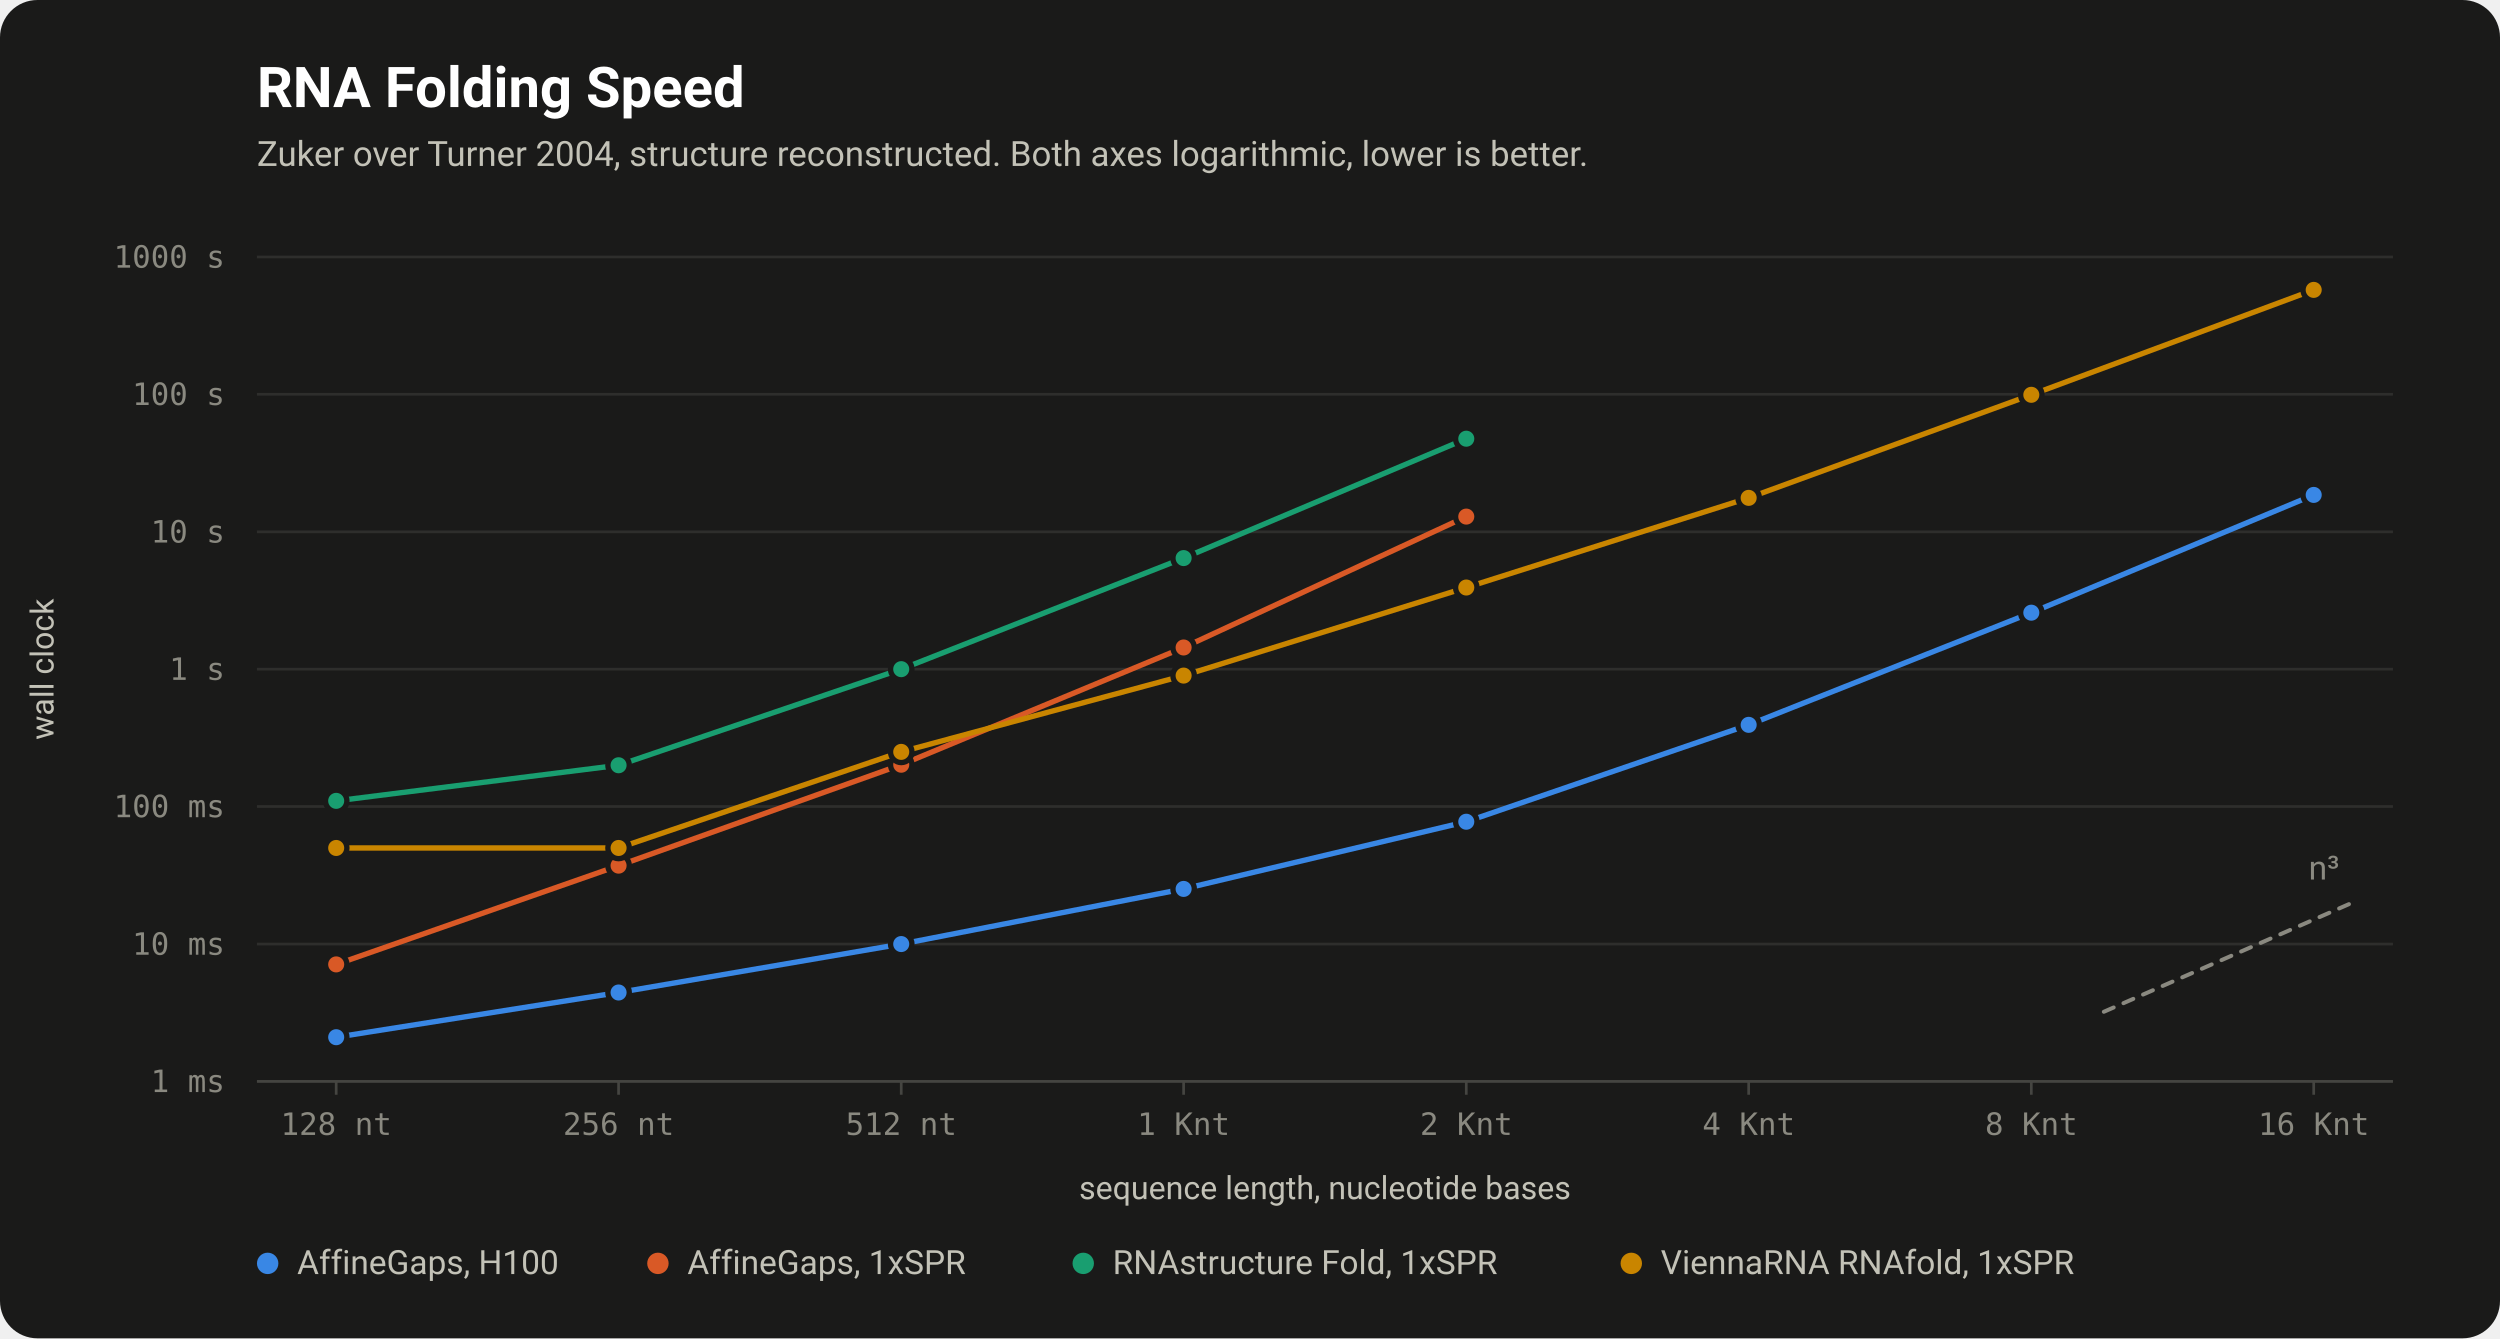
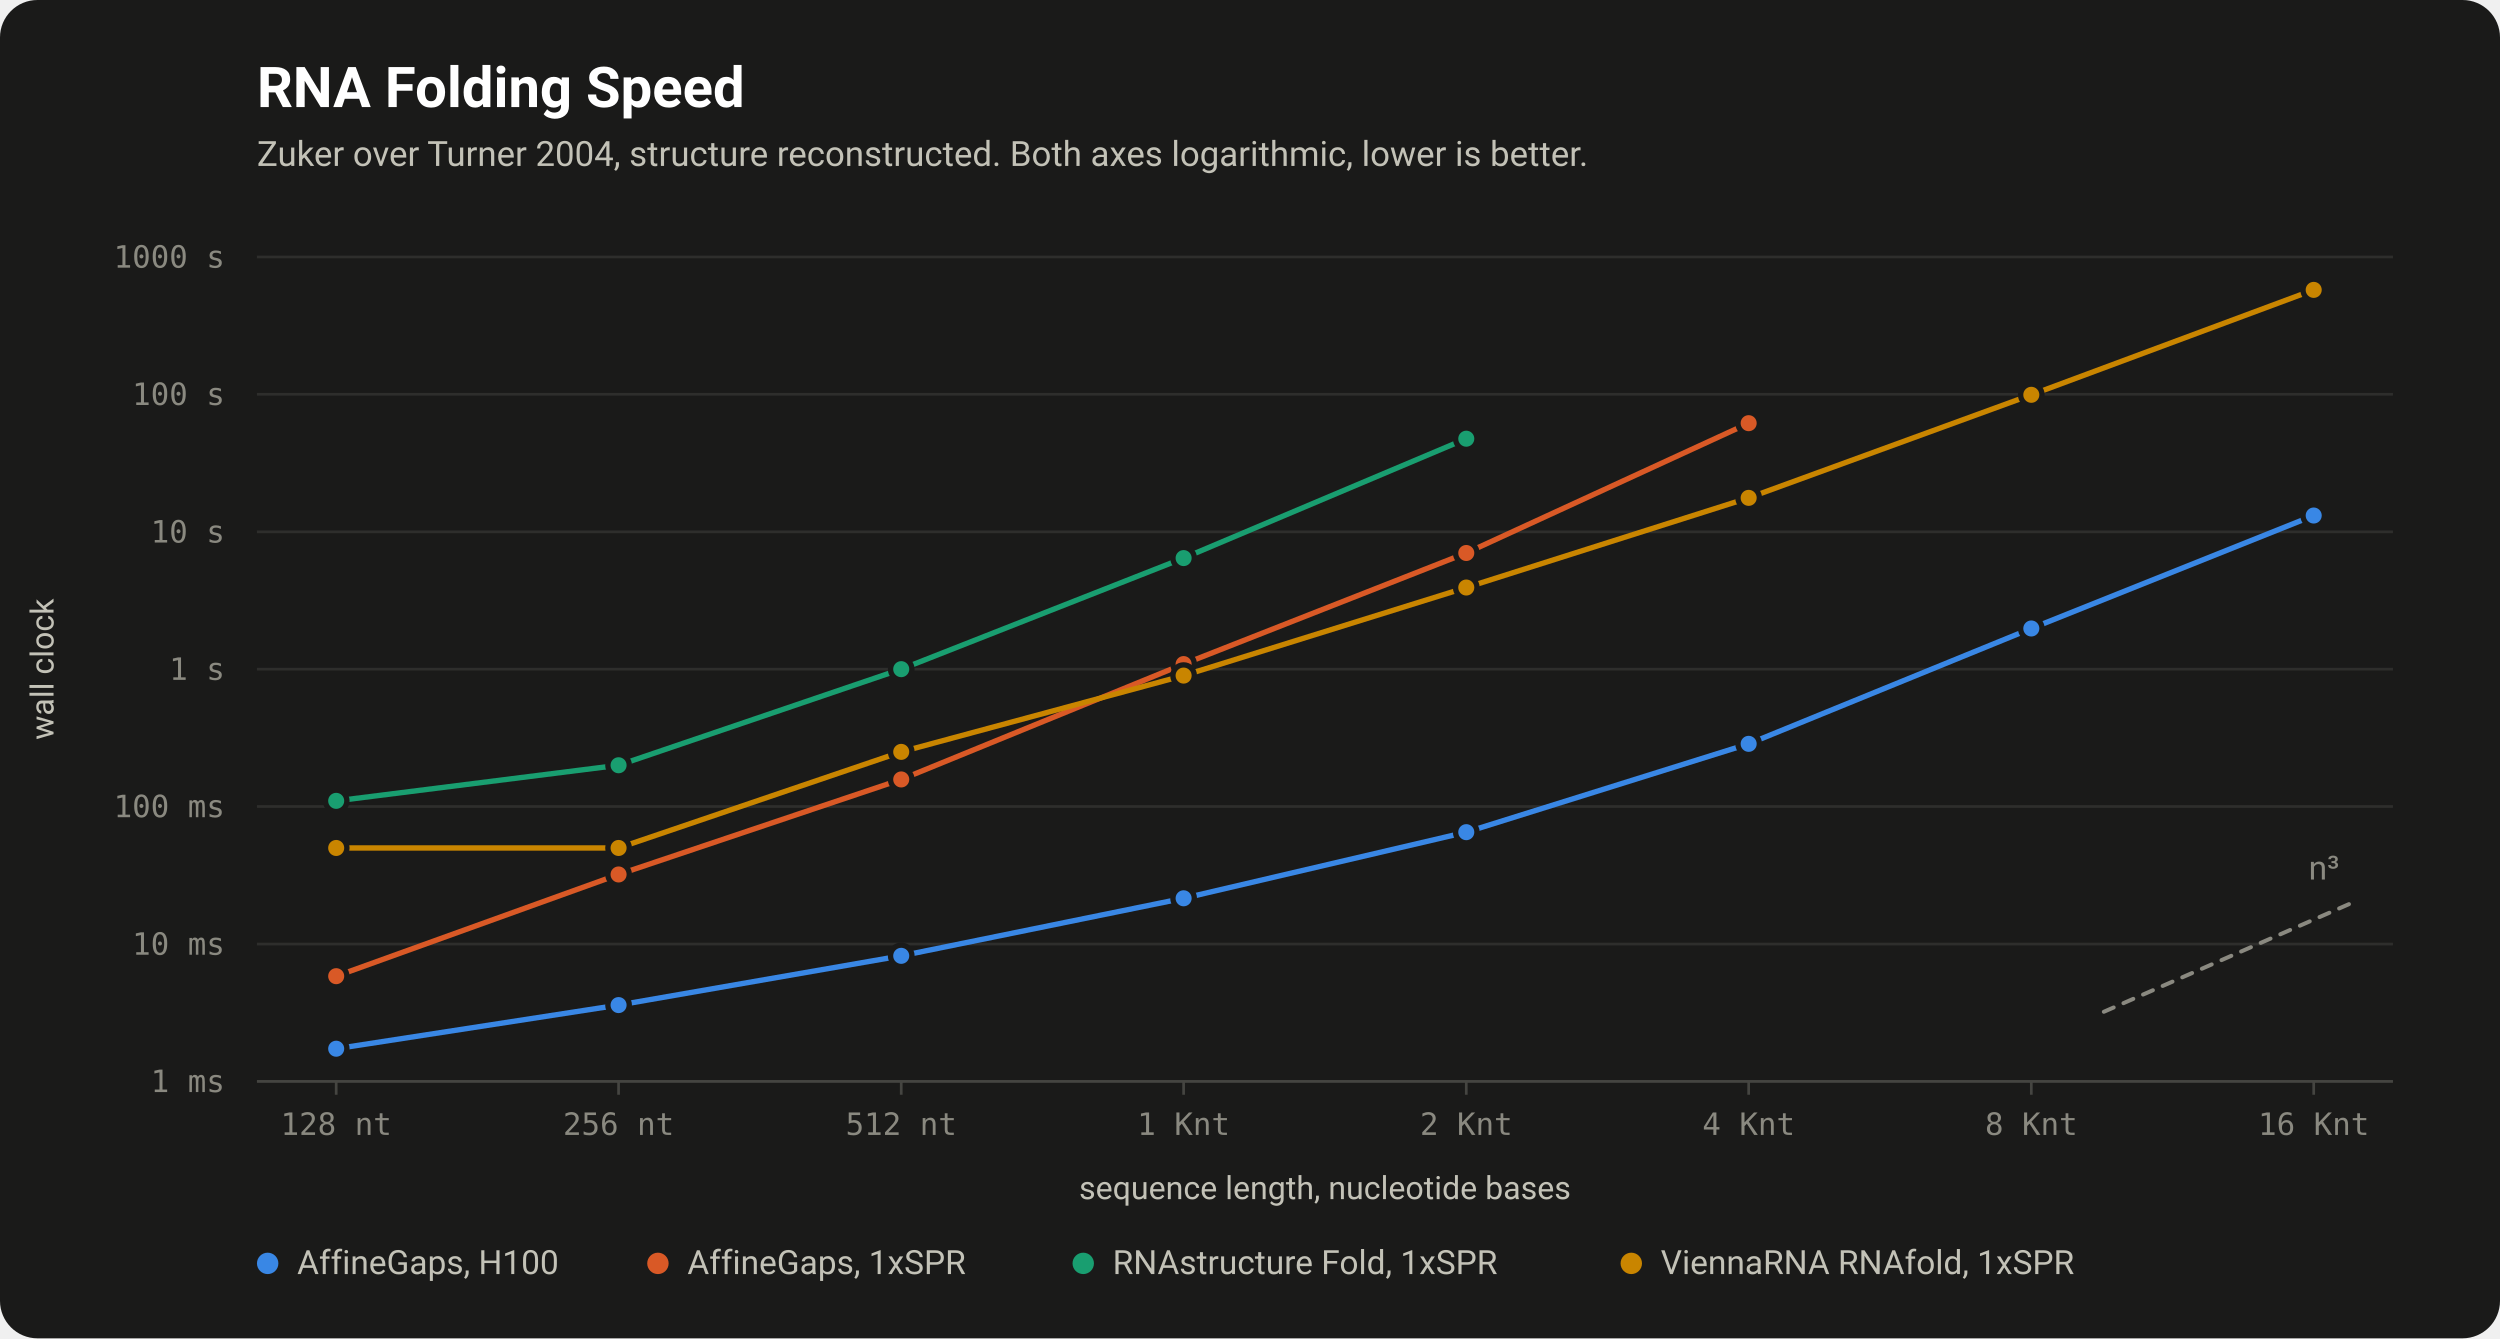
<svg xmlns="http://www.w3.org/2000/svg" width="934" height="500" viewBox="0 0 934 500" font-family="ui-sans-serif,-apple-system,'Segoe UI',Roboto,Helvetica,Arial,sans-serif" role="img" aria-label="Folding wall clock against input size, log-log">
  <rect width="934" height="500" rx="14" fill="#1a1a19" />
  <text x="96" y="40" font-size="21" font-weight="650" fill="#ffffff">RNA Folding Speed</text>
  <text x="96" y="62" font-size="13" fill="#c3c2b7">Zuker over Turner 2004, structure reconstructed. Both axes logarithmic, lower is better.</text>
  <line x1="96" y1="404.0" x2="894" y2="404.0" stroke="#2e2e2c" stroke-width="1" />
  <text x="84" y="408.0" font-size="11.5" text-anchor="end" fill="#8a8980" font-family="ui-monospace,SFMono-Regular,Menlo,Consolas,monospace">1 ms</text>
  <line x1="96" y1="352.7" x2="894" y2="352.7" stroke="#2e2e2c" stroke-width="1" />
  <text x="84" y="356.7" font-size="11.5" text-anchor="end" fill="#8a8980" font-family="ui-monospace,SFMono-Regular,Menlo,Consolas,monospace">10 ms</text>
  <line x1="96" y1="301.3" x2="894" y2="301.3" stroke="#2e2e2c" stroke-width="1" />
  <text x="84" y="305.3" font-size="11.5" text-anchor="end" fill="#8a8980" font-family="ui-monospace,SFMono-Regular,Menlo,Consolas,monospace">100 ms</text>
  <line x1="96" y1="250.0" x2="894" y2="250.0" stroke="#2e2e2c" stroke-width="1" />
  <text x="84" y="254.0" font-size="11.5" text-anchor="end" fill="#8a8980" font-family="ui-monospace,SFMono-Regular,Menlo,Consolas,monospace">1 s</text>
  <line x1="96" y1="198.7" x2="894" y2="198.7" stroke="#2e2e2c" stroke-width="1" />
  <text x="84" y="202.7" font-size="11.5" text-anchor="end" fill="#8a8980" font-family="ui-monospace,SFMono-Regular,Menlo,Consolas,monospace">10 s</text>
  <line x1="96" y1="147.3" x2="894" y2="147.3" stroke="#2e2e2c" stroke-width="1" />
  <text x="84" y="151.3" font-size="11.5" text-anchor="end" fill="#8a8980" font-family="ui-monospace,SFMono-Regular,Menlo,Consolas,monospace">100 s</text>
  <line x1="96" y1="96.0" x2="894" y2="96.0" stroke="#2e2e2c" stroke-width="1" />
  <text x="84" y="100.0" font-size="11.5" text-anchor="end" fill="#8a8980" font-family="ui-monospace,SFMono-Regular,Menlo,Consolas,monospace">1000 s</text>
  <line x1="96" y1="404" x2="894" y2="404" stroke="#454541" stroke-width="1" />
  <line x1="125.6" y1="404" x2="125.6" y2="409" stroke="#454541" stroke-width="1" />
  <text x="125.6" y="424" font-size="11.5" text-anchor="middle" fill="#8a8980" font-family="ui-monospace,SFMono-Regular,Menlo,Consolas,monospace">128 nt</text>
  <line x1="231.1" y1="404" x2="231.1" y2="409" stroke="#454541" stroke-width="1" />
  <text x="231.1" y="424" font-size="11.5" text-anchor="middle" fill="#8a8980" font-family="ui-monospace,SFMono-Regular,Menlo,Consolas,monospace">256 nt</text>
  <line x1="336.7" y1="404" x2="336.7" y2="409" stroke="#454541" stroke-width="1" />
  <text x="336.7" y="424" font-size="11.5" text-anchor="middle" fill="#8a8980" font-family="ui-monospace,SFMono-Regular,Menlo,Consolas,monospace">512 nt</text>
  <line x1="442.2" y1="404" x2="442.2" y2="409" stroke="#454541" stroke-width="1" />
  <text x="442.2" y="424" font-size="11.5" text-anchor="middle" fill="#8a8980" font-family="ui-monospace,SFMono-Regular,Menlo,Consolas,monospace">1 Knt</text>
  <line x1="547.8" y1="404" x2="547.8" y2="409" stroke="#454541" stroke-width="1" />
  <text x="547.8" y="424" font-size="11.5" text-anchor="middle" fill="#8a8980" font-family="ui-monospace,SFMono-Regular,Menlo,Consolas,monospace">2 Knt</text>
  <line x1="653.3" y1="404" x2="653.3" y2="409" stroke="#454541" stroke-width="1" />
  <text x="653.3" y="424" font-size="11.5" text-anchor="middle" fill="#8a8980" font-family="ui-monospace,SFMono-Regular,Menlo,Consolas,monospace">4 Knt</text>
  <line x1="758.9" y1="404" x2="758.9" y2="409" stroke="#454541" stroke-width="1" />
  <text x="758.9" y="424" font-size="11.5" text-anchor="middle" fill="#8a8980" font-family="ui-monospace,SFMono-Regular,Menlo,Consolas,monospace">8 Knt</text>
  <line x1="864.4" y1="404" x2="864.4" y2="409" stroke="#454541" stroke-width="1" />
  <text x="864.4" y="424" font-size="11.5" text-anchor="middle" fill="#8a8980" font-family="ui-monospace,SFMono-Regular,Menlo,Consolas,monospace">16 Knt</text>
  <text x="495" y="448" font-size="12" text-anchor="middle" fill="#c3c2b7">sequence length, nucleotide bases</text>
  <text x="20" y="250" font-size="12" text-anchor="middle" fill="#c3c2b7" transform="rotate(-90 20 250)">wall clock</text>
  <line x1="786.0" y1="378.0" x2="878.0" y2="337.6" stroke="#8a8980" stroke-width="1.5" stroke-dasharray="4 4" stroke-linecap="round" />
  <text x="874.0" y="328.6" font-size="12.5" text-anchor="end" fill="#8a8980">n³</text>
-   <path d="M125.6,387.5 L231.1,370.8 L336.7,352.7 L442.2,332.1 L547.8,307.0 L653.3,270.8 L758.9,228.9 L864.4,184.9" fill="none" stroke="#3987e5" stroke-width="2" stroke-linejoin="round" />
-   <circle cx="125.6" cy="387.5" r="4" fill="#3987e5" stroke="#1a1a19" stroke-width="2" />
-   <circle cx="231.1" cy="370.8" r="4" fill="#3987e5" stroke="#1a1a19" stroke-width="2" />
-   <circle cx="336.7" cy="352.7" r="4" fill="#3987e5" stroke="#1a1a19" stroke-width="2" />
-   <circle cx="442.2" cy="332.1" r="4" fill="#3987e5" stroke="#1a1a19" stroke-width="2" />
-   <circle cx="547.8" cy="307.0" r="4" fill="#3987e5" stroke="#1a1a19" stroke-width="2" />
-   <circle cx="653.3" cy="270.8" r="4" fill="#3987e5" stroke="#1a1a19" stroke-width="2" />
-   <circle cx="758.9" cy="228.9" r="4" fill="#3987e5" stroke="#1a1a19" stroke-width="2" />
-   <circle cx="864.4" cy="184.9" r="4" fill="#3987e5" stroke="#1a1a19" stroke-width="2" />
-   <path d="M125.6,360.3 L231.1,323.4 L336.7,285.7 L442.2,241.9 L547.8,193.0" fill="none" stroke="#d95926" stroke-width="2" stroke-linejoin="round" />
-   <circle cx="125.6" cy="360.3" r="4" fill="#d95926" stroke="#1a1a19" stroke-width="2" />
-   <circle cx="231.1" cy="323.4" r="4" fill="#d95926" stroke="#1a1a19" stroke-width="2" />
-   <circle cx="336.7" cy="285.7" r="4" fill="#d95926" stroke="#1a1a19" stroke-width="2" />
-   <circle cx="442.2" cy="241.9" r="4" fill="#d95926" stroke="#1a1a19" stroke-width="2" />
-   <circle cx="547.8" cy="193.0" r="4" fill="#d95926" stroke="#1a1a19" stroke-width="2" />
+   <path d="M125.6,391.8 L231.1,375.5 L336.7,357.1 L442.2,335.6 L547.8,310.9 L653.3,277.9 L758.9,234.8 L864.4,192.6" fill="none" stroke="#3987e5" stroke-width="2" stroke-linecap="round" stroke-linejoin="round" />
+   <circle cx="125.6" cy="391.8" r="4" fill="#3987e5" stroke="#1a1a19" stroke-width="2" />
+   <circle cx="231.1" cy="375.5" r="4" fill="#3987e5" stroke="#1a1a19" stroke-width="2" />
+   <circle cx="336.7" cy="357.1" r="4" fill="#3987e5" stroke="#1a1a19" stroke-width="2" />
+   <circle cx="442.2" cy="335.6" r="4" fill="#3987e5" stroke="#1a1a19" stroke-width="2" />
+   <circle cx="547.8" cy="310.9" r="4" fill="#3987e5" stroke="#1a1a19" stroke-width="2" />
+   <circle cx="653.3" cy="277.9" r="4" fill="#3987e5" stroke="#1a1a19" stroke-width="2" />
+   <circle cx="758.9" cy="234.8" r="4" fill="#3987e5" stroke="#1a1a19" stroke-width="2" />
+   <circle cx="864.4" cy="192.6" r="4" fill="#3987e5" stroke="#1a1a19" stroke-width="2" />
+   <path d="M125.6,364.7 L231.1,326.7 L336.7,291.2 L442.2,248.1 L547.8,206.6 L653.3,158.1" fill="none" stroke="#d95926" stroke-width="2" stroke-linecap="round" stroke-linejoin="round" />
+   <circle cx="125.6" cy="364.7" r="4" fill="#d95926" stroke="#1a1a19" stroke-width="2" />
+   <circle cx="231.1" cy="326.7" r="4" fill="#d95926" stroke="#1a1a19" stroke-width="2" />
+   <circle cx="336.7" cy="291.2" r="4" fill="#d95926" stroke="#1a1a19" stroke-width="2" />
+   <circle cx="442.2" cy="248.1" r="4" fill="#d95926" stroke="#1a1a19" stroke-width="2" />
+   <circle cx="547.8" cy="206.6" r="4" fill="#d95926" stroke="#1a1a19" stroke-width="2" />
+   <circle cx="653.3" cy="158.1" r="4" fill="#d95926" stroke="#1a1a19" stroke-width="2" />
  <circle cx="442.2" cy="208.5" r="4" fill="#199e70" stroke="#1a1a19" stroke-width="2" />
  <path d="M125.6,316.8 L231.1,316.8 L336.7,280.9 L442.2,252.4 L547.8,219.5 L653.3,186.0 L758.9,147.5 L864.4,108.3" fill="none" stroke="#c98500" stroke-width="2" stroke-linejoin="round" />
  <circle cx="125.6" cy="316.8" r="4" fill="#c98500" stroke="#1a1a19" stroke-width="2" />
  <circle cx="231.1" cy="316.8" r="4" fill="#c98500" stroke="#1a1a19" stroke-width="2" />
  <circle cx="336.7" cy="280.9" r="4" fill="#c98500" stroke="#1a1a19" stroke-width="2" />
  <circle cx="442.2" cy="252.4" r="4" fill="#c98500" stroke="#1a1a19" stroke-width="2" />
  <circle cx="547.8" cy="219.5" r="4" fill="#c98500" stroke="#1a1a19" stroke-width="2" />
  <circle cx="653.3" cy="186.0" r="4" fill="#c98500" stroke="#1a1a19" stroke-width="2" />
  <circle cx="758.9" cy="147.5" r="4" fill="#c98500" stroke="#1a1a19" stroke-width="2" />
  <circle cx="864.4" cy="108.3" r="4" fill="#c98500" stroke="#1a1a19" stroke-width="2" />
  <path d="M125.6,299.2 L231.1,285.9 L336.7,250.0 L442.2,208.5 L547.8,163.9" fill="none" stroke="#199e70" stroke-width="2" stroke-linejoin="round" />
  <circle cx="125.6" cy="299.2" r="4" fill="#199e70" stroke="#1a1a19" stroke-width="2" />
  <circle cx="231.1" cy="285.9" r="4" fill="#199e70" stroke="#1a1a19" stroke-width="2" />
  <circle cx="336.7" cy="250.0" r="4" fill="#199e70" stroke="#1a1a19" stroke-width="2" />
  <circle cx="442.2" cy="208.5" r="4" fill="#199e70" stroke="#1a1a19" stroke-width="2" />
  <circle cx="547.8" cy="163.9" r="4" fill="#199e70" stroke="#1a1a19" stroke-width="2" />
  <circle cx="100" cy="472" r="4" fill="#3987e5" />
  <text x="111" y="476" font-size="12.5" fill="#c3c2b7">AffineGaps, H100</text>
  <circle cx="245.8" cy="472" r="4" fill="#d95926" />
  <text x="256.8" y="476" font-size="12.5" fill="#c3c2b7">AffineGaps, 1xSPR</text>
  <circle cx="404.7" cy="472" r="4" fill="#199e70" />
  <text x="415.7" y="476" font-size="12.5" fill="#c3c2b7">RNAstructure Fold, 1xSPR</text>
  <circle cx="609.45" cy="472" r="4" fill="#c98500" />
  <text x="620.45" y="476" font-size="12.5" fill="#c3c2b7">ViennaRNA RNAfold, 1xSPR</text>
</svg>
